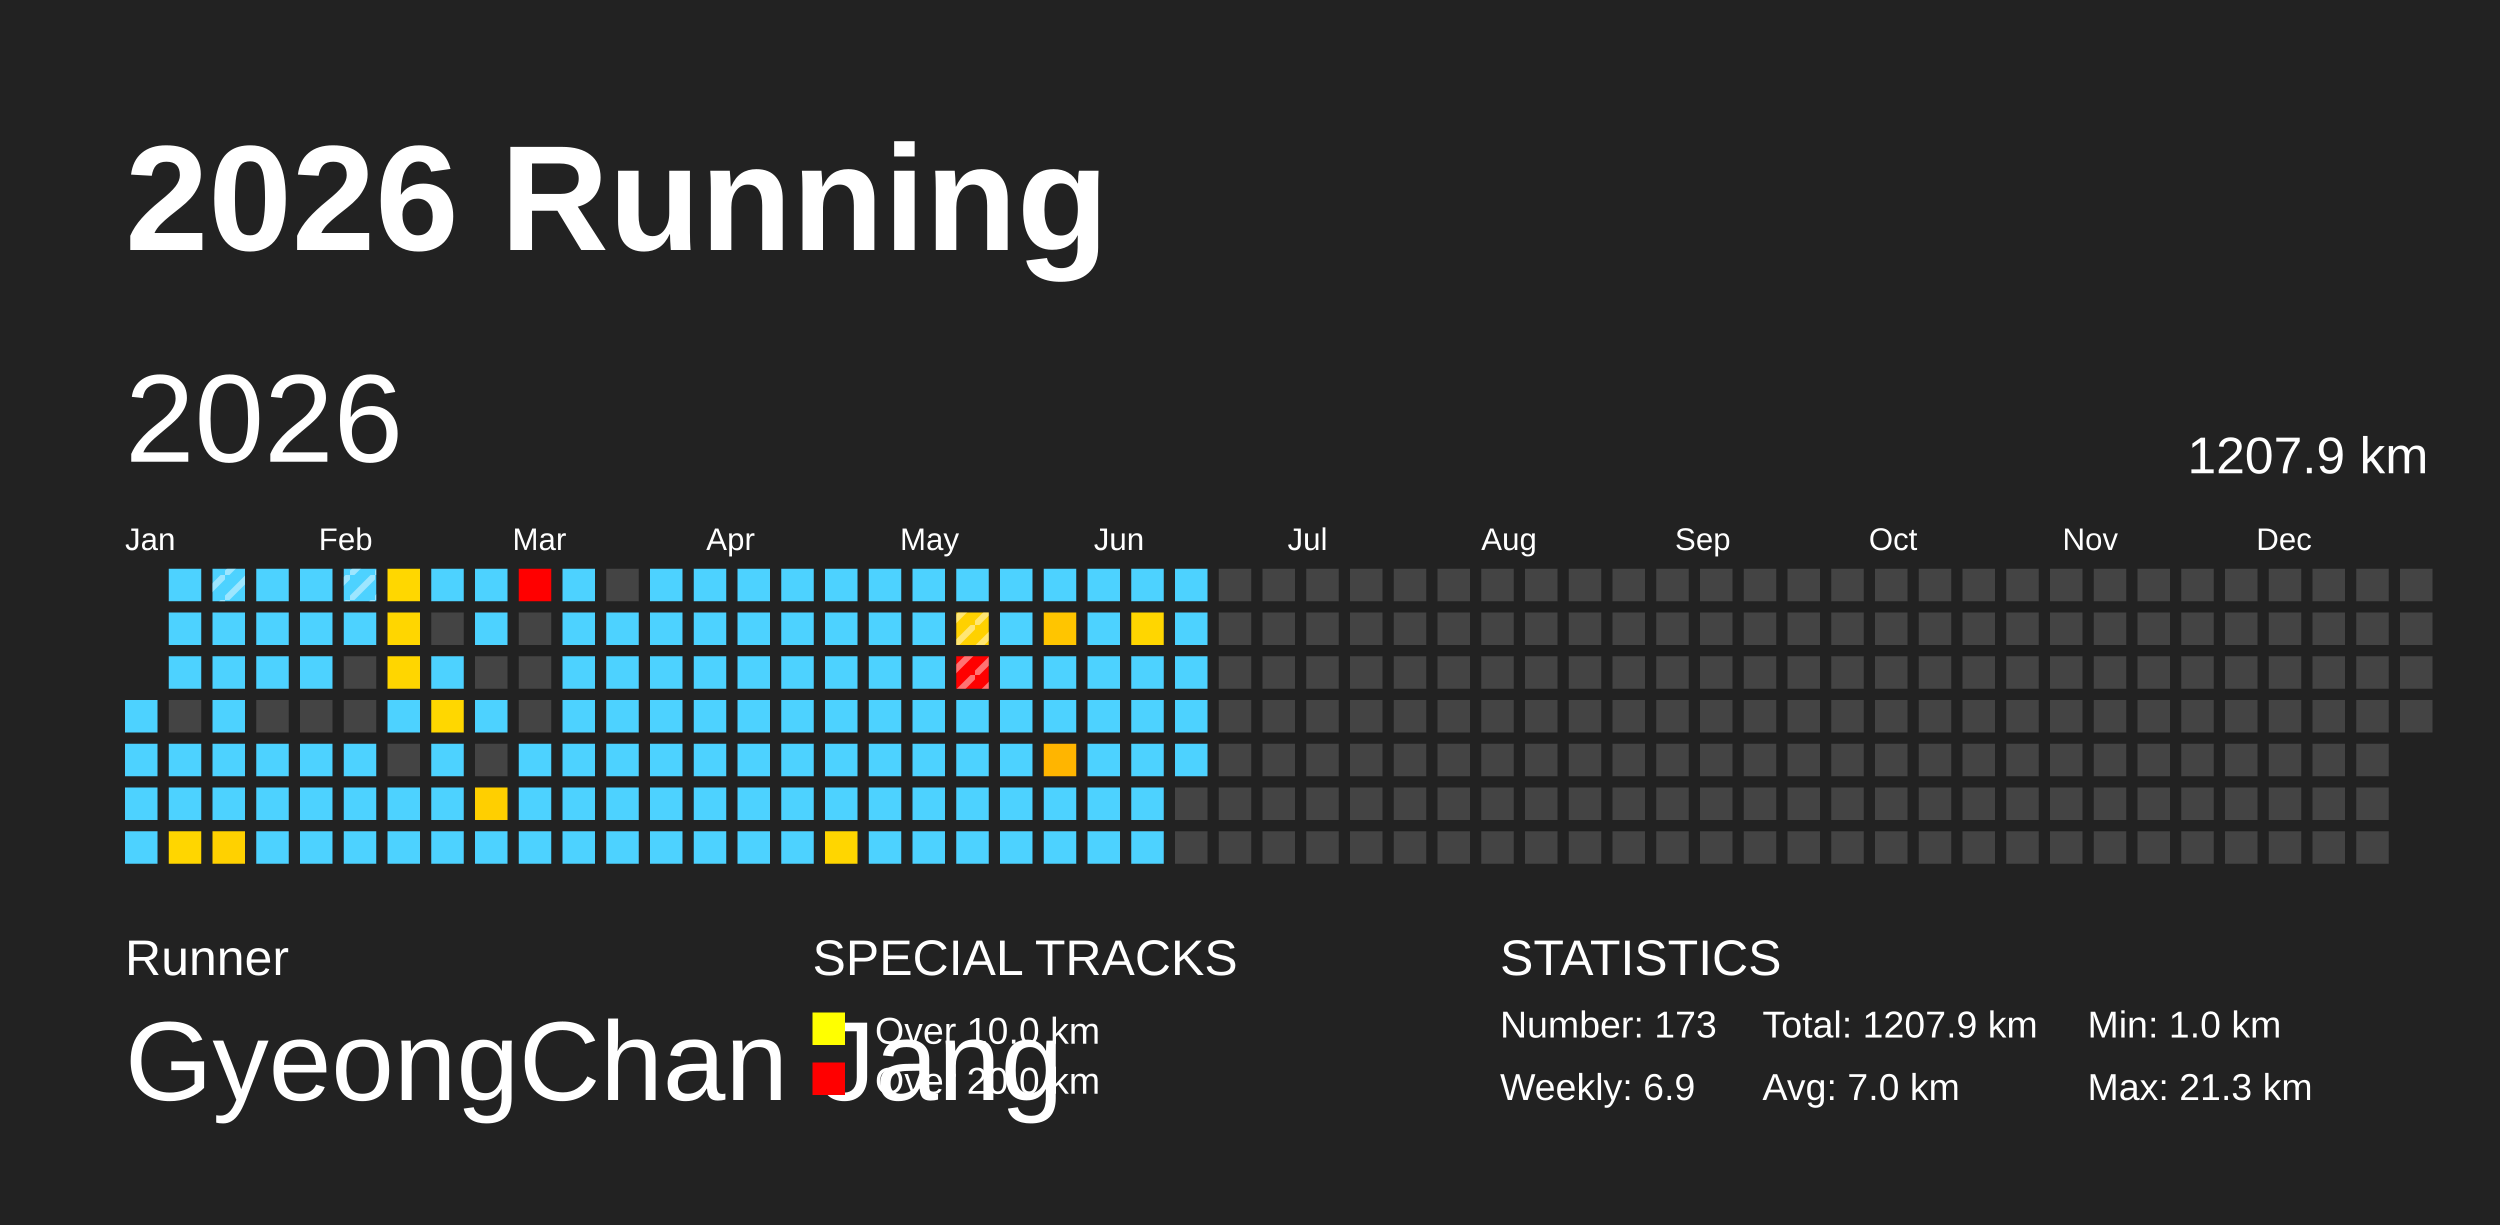
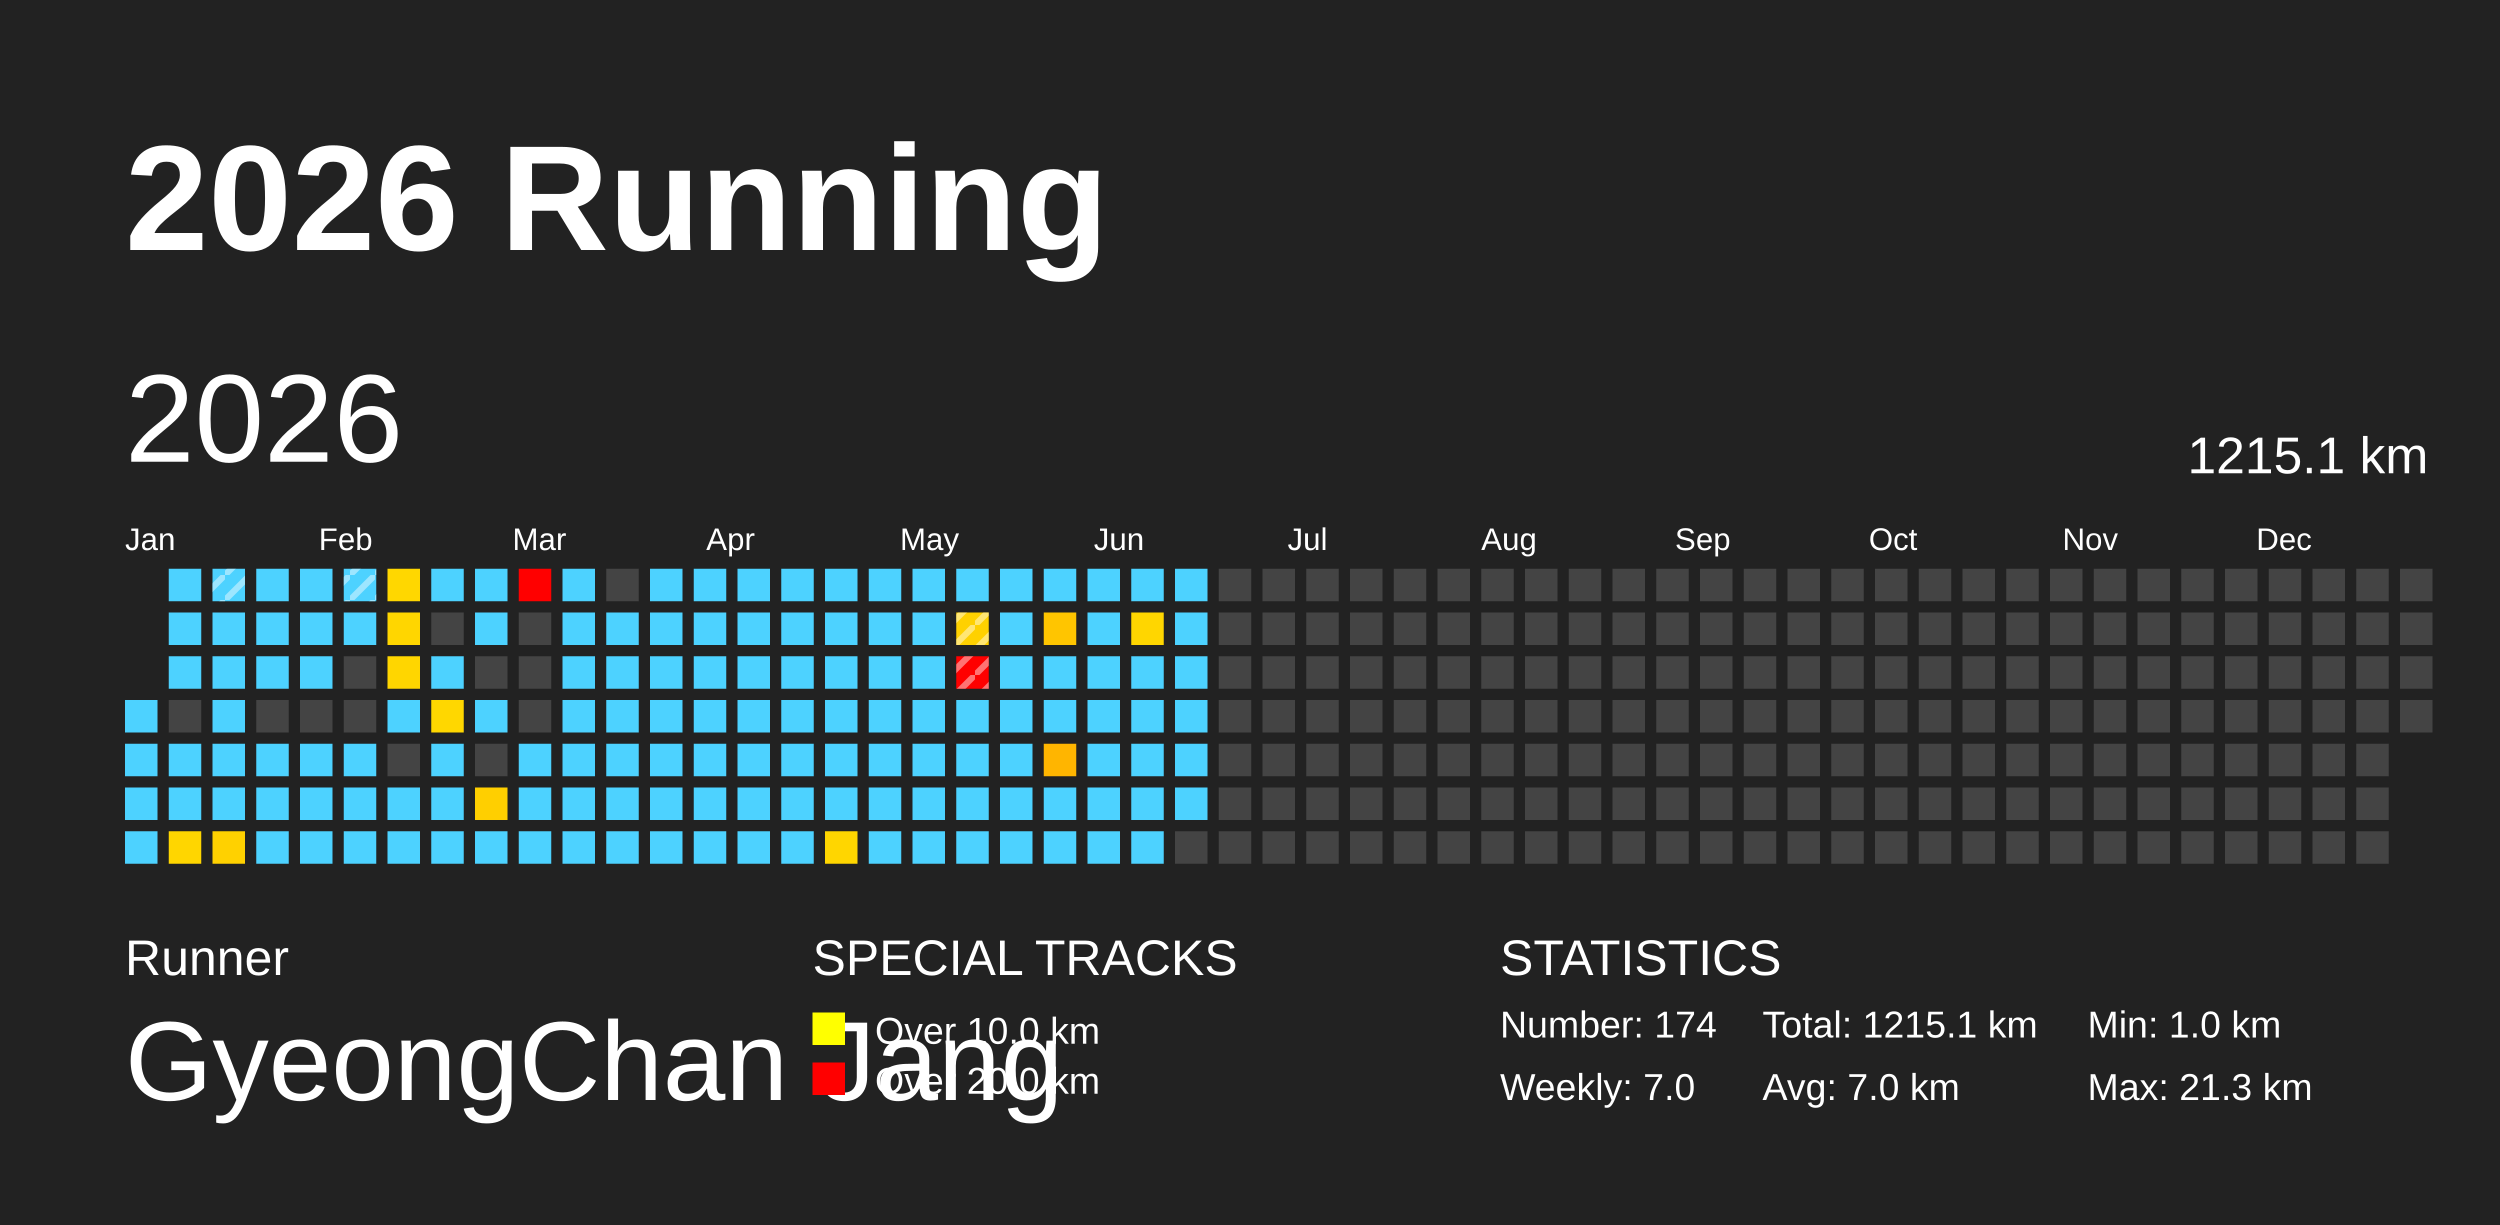
<svg xmlns="http://www.w3.org/2000/svg" baseProfile="full" height="98mm" version="1.1" viewBox="0,0,200,98" width="200mm">
  <defs>
    <pattern height="2" id="indoor-stripe" patternUnits="userSpaceOnUse" width="2">
      <line stroke="white" stroke-opacity="0.45" stroke-width="0.5" x1="0" x2="2" y1="2" y2="0" />
    </pattern>
  </defs>
  <rect fill="#222222" height="98" width="200" x="0" y="0" />
  <text fill="#FFFFFF" style="font-size:12px; font-family:Arial; font-weight:bold;" x="10" y="20">2026 Running</text>
  <text fill="#FFFFFF" style="font-size:4px; font-family:Arial" x="10" y="78">Runner</text>
  <text fill="#FFFFFF" style="font-size:9px; font-family:Arial" x="10" y="88">GyeongChan Jang</text>
  <text fill="#FFFFFF" style="font-size:4px; font-family:Arial" x="65" y="78">SPECIAL TRACKS</text>
  <rect fill="yellow" height="2.6" width="2.6" x="65" y="81" />
  <text fill="#FFFFFF" style="font-size:3px; font-family:Arial" x="70" y="83.5">Over 10.0 km</text>
  <rect fill="red" height="2.6" width="2.6" x="65" y="85" />
  <text fill="#FFFFFF" style="font-size:3px; font-family:Arial" x="70" y="87.5">Over 20.0 km</text>
  <text fill="#FFFFFF" style="font-size:4px; font-family:Arial" x="120" y="78">STATISTICS</text>
-   <text fill="#FFFFFF" style="font-size:3px; font-family:Arial" x="120" y="83">Number: 173</text>
-   <text fill="#FFFFFF" style="font-size:3px; font-family:Arial" x="120" y="88">Weekly: 6.9</text>
-   <text fill="#FFFFFF" style="font-size:3px; font-family:Arial" x="141" y="83">Total: 1207.9 km</text>
+   <text fill="#FFFFFF" style="font-size:3px; font-family:Arial" x="120" y="83">Number: 174</text>
+   <text fill="#FFFFFF" style="font-size:3px; font-family:Arial" x="120" y="88">Weekly: 7.0</text>
+   <text fill="#FFFFFF" style="font-size:3px; font-family:Arial" x="141" y="83">Total: 1215.1 km</text>
  <text fill="#FFFFFF" style="font-size:3px; font-family:Arial" x="141" y="88">Avg: 7.0 km</text>
  <text fill="#FFFFFF" style="font-size:3px; font-family:Arial" x="167" y="83">Min: 1.0 km</text>
  <text fill="#FFFFFF" style="font-size:3px; font-family:Arial" x="167" y="88">Max: 21.3 km</text>
  <text dominant-baseline="hanging" fill="#FFFFFF" style="font-size:10.0px; font-family:Arial;" x="10" y="30">2026</text>
-   <text dominant-baseline="hanging" fill="#FFFFFF" style="font-size:4.125px; font-family:Arial;" x="175" y="35">1207.9 km</text>
+   <text dominant-baseline="hanging" fill="#FFFFFF" style="font-size:4.125px; font-family:Arial;" x="175" y="35">1215.1 km</text>
  <text fill="#FFFFFF" style="font-size:2.5px; font-family:Arial" x="10.0" y="44">Jan</text>
  <text fill="#FFFFFF" style="font-size:2.5px; font-family:Arial" x="25.5" y="44">Feb</text>
  <text fill="#FFFFFF" style="font-size:2.5px; font-family:Arial" x="41.0" y="44">Mar</text>
  <text fill="#FFFFFF" style="font-size:2.5px; font-family:Arial" x="56.5" y="44">Apr</text>
  <text fill="#FFFFFF" style="font-size:2.5px; font-family:Arial" x="72.0" y="44">May</text>
  <text fill="#FFFFFF" style="font-size:2.5px; font-family:Arial" x="87.5" y="44">Jun</text>
  <text fill="#FFFFFF" style="font-size:2.5px; font-family:Arial" x="103.0" y="44">Jul</text>
  <text fill="#FFFFFF" style="font-size:2.5px; font-family:Arial" x="118.5" y="44">Aug</text>
  <text fill="#FFFFFF" style="font-size:2.5px; font-family:Arial" x="134.0" y="44">Sep</text>
  <text fill="#FFFFFF" style="font-size:2.5px; font-family:Arial" x="149.5" y="44">Oct</text>
  <text fill="#FFFFFF" style="font-size:2.5px; font-family:Arial" x="165.0" y="44">Nov</text>
  <text fill="#FFFFFF" style="font-size:2.5px; font-family:Arial" x="180.5" y="44">Dec</text>
  <rect fill="#4dd2ff" height="2.6" width="2.6" x="10.0" y="56.0" />
  <rect fill="#4dd2ff" height="2.6" width="2.6" x="10.0" y="59.5" />
  <rect fill="#4dd2ff" height="2.6" width="2.6" x="10.0" y="63.0" />
  <rect fill="#4dd2ff" height="2.6" width="2.6" x="10.0" y="66.5" />
  <rect fill="#4dd2ff" height="2.6" width="2.6" x="13.5" y="45.5" />
  <rect fill="#4dd2ff" height="2.6" width="2.6" x="13.5" y="49.0" />
  <rect fill="#4dd2ff" height="2.6" width="2.6" x="13.5" y="52.5" />
  <rect fill="#444444" height="2.6" width="2.6" x="13.5" y="56.0" />
  <rect fill="#4dd2ff" height="2.6" width="2.6" x="13.5" y="59.5" />
  <rect fill="#4dd2ff" height="2.6" width="2.6" x="13.5" y="63.0" />
  <rect fill="#ffd600" height="2.6" width="2.6" x="13.5" y="66.5" />
  <rect fill="#4dd2ff" height="2.6" width="2.6" x="17.0" y="45.5" />
  <rect fill="url(#indoor-stripe)" height="2.6" style="pointer-events: none;" width="2.6" x="17.0" y="45.5" />
  <rect fill="#4dd2ff" height="2.6" width="2.6" x="17.0" y="49.0" />
  <rect fill="#4dd2ff" height="2.6" width="2.6" x="17.0" y="52.5" />
  <rect fill="#4dd2ff" height="2.6" width="2.6" x="17.0" y="56.0" />
  <rect fill="#4dd2ff" height="2.6" width="2.6" x="17.0" y="59.5" />
  <rect fill="#4dd2ff" height="2.6" width="2.6" x="17.0" y="63.0" />
  <rect fill="#ffd100" height="2.6" width="2.6" x="17.0" y="66.5" />
  <rect fill="#4dd2ff" height="2.6" width="2.6" x="20.5" y="45.5" />
  <rect fill="#4dd2ff" height="2.6" width="2.6" x="20.5" y="49.0" />
  <rect fill="#4dd2ff" height="2.6" width="2.6" x="20.5" y="52.5" />
  <rect fill="#444444" height="2.6" width="2.6" x="20.5" y="56.0" />
  <rect fill="#4dd2ff" height="2.6" width="2.6" x="20.5" y="59.5" />
  <rect fill="#4dd2ff" height="2.6" width="2.6" x="20.5" y="63.0" />
  <rect fill="#4dd2ff" height="2.6" width="2.6" x="20.5" y="66.5" />
  <rect fill="#4dd2ff" height="2.6" width="2.6" x="24.0" y="45.5" />
  <rect fill="#4dd2ff" height="2.6" width="2.6" x="24.0" y="49.0" />
  <rect fill="#4dd2ff" height="2.6" width="2.6" x="24.0" y="52.5" />
  <rect fill="#444444" height="2.6" width="2.6" x="24.0" y="56.0" />
  <rect fill="#4dd2ff" height="2.6" width="2.6" x="24.0" y="59.5" />
  <rect fill="#4dd2ff" height="2.6" width="2.6" x="24.0" y="63.0" />
  <rect fill="#4dd2ff" height="2.6" width="2.6" x="24.0" y="66.5" />
  <rect fill="#4dd2ff" height="2.6" width="2.6" x="27.5" y="45.5" />
  <rect fill="url(#indoor-stripe)" height="2.6" style="pointer-events: none;" width="2.6" x="27.5" y="45.5" />
  <rect fill="#4dd2ff" height="2.6" width="2.6" x="27.5" y="49.0" />
  <rect fill="#444444" height="2.6" width="2.6" x="27.5" y="52.5" />
  <rect fill="#444444" height="2.6" width="2.6" x="27.5" y="56.0" />
  <rect fill="#4dd2ff" height="2.6" width="2.6" x="27.5" y="59.5" />
  <rect fill="#4dd2ff" height="2.6" width="2.6" x="27.5" y="63.0" />
  <rect fill="#4dd2ff" height="2.6" width="2.6" x="27.5" y="66.5" />
  <rect fill="#ffd700" height="2.6" width="2.6" x="31.0" y="45.5" />
  <rect fill="#ffd600" height="2.6" width="2.6" x="31.0" y="49.0" />
  <rect fill="#ffd600" height="2.6" width="2.6" x="31.0" y="52.5" />
  <rect fill="#4dd2ff" height="2.6" width="2.6" x="31.0" y="56.0" />
  <rect fill="#444444" height="2.6" width="2.6" x="31.0" y="59.5" />
  <rect fill="#4dd2ff" height="2.6" width="2.6" x="31.0" y="63.0" />
  <rect fill="#4dd2ff" height="2.6" width="2.6" x="31.0" y="66.5" />
  <rect fill="#4dd2ff" height="2.6" width="2.6" x="34.5" y="45.5" />
  <rect fill="#444444" height="2.6" width="2.6" x="34.5" y="49.0" />
  <rect fill="#4dd2ff" height="2.6" width="2.6" x="34.5" y="52.5" />
  <rect fill="#ffd700" height="2.6" width="2.6" x="34.5" y="56.0" />
  <rect fill="#4dd2ff" height="2.6" width="2.6" x="34.5" y="59.5" />
  <rect fill="#4dd2ff" height="2.6" width="2.6" x="34.5" y="63.0" />
  <rect fill="#4dd2ff" height="2.6" width="2.6" x="34.5" y="66.5" />
  <rect fill="#4dd2ff" height="2.6" width="2.6" x="38.0" y="45.5" />
  <rect fill="#4dd2ff" height="2.6" width="2.6" x="38.0" y="49.0" />
  <rect fill="#444444" height="2.6" width="2.6" x="38.0" y="52.5" />
  <rect fill="#4dd2ff" height="2.6" width="2.6" x="38.0" y="56.0" />
  <rect fill="#444444" height="2.6" width="2.6" x="38.0" y="59.5" />
  <rect fill="#ffcf00" height="2.6" width="2.6" x="38.0" y="63.0" />
  <rect fill="#4dd2ff" height="2.6" width="2.6" x="38.0" y="66.5" />
  <rect fill="red" height="2.6" width="2.6" x="41.5" y="45.5" />
  <rect fill="#444444" height="2.6" width="2.6" x="41.5" y="49.0" />
  <rect fill="#444444" height="2.6" width="2.6" x="41.5" y="52.5" />
  <rect fill="#444444" height="2.6" width="2.6" x="41.5" y="56.0" />
  <rect fill="#4dd2ff" height="2.6" width="2.6" x="41.5" y="59.5" />
  <rect fill="#4dd2ff" height="2.6" width="2.6" x="41.5" y="63.0" />
  <rect fill="#4dd2ff" height="2.6" width="2.6" x="41.5" y="66.5" />
  <rect fill="#4dd2ff" height="2.6" width="2.6" x="45.0" y="45.5" />
  <rect fill="#4dd2ff" height="2.6" width="2.6" x="45.0" y="49.0" />
  <rect fill="#4dd2ff" height="2.6" width="2.6" x="45.0" y="52.5" />
  <rect fill="#4dd2ff" height="2.6" width="2.6" x="45.0" y="56.0" />
  <rect fill="#4dd2ff" height="2.6" width="2.6" x="45.0" y="59.5" />
  <rect fill="#4dd2ff" height="2.6" width="2.6" x="45.0" y="63.0" />
  <rect fill="#4dd2ff" height="2.6" width="2.6" x="45.0" y="66.5" />
  <rect fill="#444444" height="2.6" width="2.6" x="48.5" y="45.5" />
  <rect fill="#4dd2ff" height="2.6" width="2.6" x="48.5" y="49.0" />
  <rect fill="#4dd2ff" height="2.6" width="2.6" x="48.5" y="52.5" />
  <rect fill="#4dd2ff" height="2.6" width="2.6" x="48.5" y="56.0" />
  <rect fill="#4dd2ff" height="2.6" width="2.6" x="48.5" y="59.5" />
  <rect fill="#4dd2ff" height="2.6" width="2.6" x="48.5" y="63.0" />
  <rect fill="#4dd2ff" height="2.6" width="2.6" x="48.5" y="66.5" />
  <rect fill="#4dd2ff" height="2.6" width="2.6" x="52.0" y="45.5" />
  <rect fill="#4dd2ff" height="2.6" width="2.6" x="52.0" y="49.0" />
  <rect fill="#4dd2ff" height="2.6" width="2.6" x="52.0" y="52.5" />
  <rect fill="#4dd2ff" height="2.6" width="2.6" x="52.0" y="56.0" />
  <rect fill="#4dd2ff" height="2.6" width="2.6" x="52.0" y="59.5" />
  <rect fill="#4dd2ff" height="2.6" width="2.6" x="52.0" y="63.0" />
  <rect fill="#4dd2ff" height="2.6" width="2.6" x="52.0" y="66.5" />
  <rect fill="#4dd2ff" height="2.6" width="2.6" x="55.5" y="45.5" />
  <rect fill="#4dd2ff" height="2.6" width="2.6" x="55.5" y="49.0" />
  <rect fill="#4dd2ff" height="2.6" width="2.6" x="55.5" y="52.5" />
  <rect fill="#4dd2ff" height="2.6" width="2.6" x="55.5" y="56.0" />
  <rect fill="#4dd2ff" height="2.6" width="2.6" x="55.5" y="59.5" />
  <rect fill="#4dd2ff" height="2.6" width="2.6" x="55.5" y="63.0" />
  <rect fill="#4dd2ff" height="2.6" width="2.6" x="55.5" y="66.5" />
  <rect fill="#4dd2ff" height="2.6" width="2.6" x="59.0" y="45.5" />
  <rect fill="#4dd2ff" height="2.6" width="2.6" x="59.0" y="49.0" />
  <rect fill="#4dd2ff" height="2.6" width="2.6" x="59.0" y="52.5" />
  <rect fill="#4dd2ff" height="2.6" width="2.6" x="59.0" y="56.0" />
  <rect fill="#4dd2ff" height="2.6" width="2.6" x="59.0" y="59.5" />
  <rect fill="#4dd2ff" height="2.6" width="2.6" x="59.0" y="63.0" />
  <rect fill="#4dd2ff" height="2.6" width="2.6" x="59.0" y="66.5" />
  <rect fill="#4dd2ff" height="2.6" width="2.6" x="62.5" y="45.5" />
  <rect fill="#4dd2ff" height="2.6" width="2.6" x="62.5" y="49.0" />
  <rect fill="#4dd2ff" height="2.6" width="2.6" x="62.5" y="52.5" />
  <rect fill="#4dd2ff" height="2.6" width="2.6" x="62.5" y="56.0" />
  <rect fill="#4dd2ff" height="2.6" width="2.6" x="62.5" y="59.5" />
  <rect fill="#4dd2ff" height="2.6" width="2.6" x="62.5" y="63.0" />
  <rect fill="#4dd2ff" height="2.6" width="2.6" x="62.5" y="66.5" />
  <rect fill="#4dd2ff" height="2.6" width="2.6" x="66.0" y="45.5" />
  <rect fill="#4dd2ff" height="2.6" width="2.6" x="66.0" y="49.0" />
  <rect fill="#4dd2ff" height="2.6" width="2.6" x="66.0" y="52.5" />
  <rect fill="#4dd2ff" height="2.6" width="2.6" x="66.0" y="56.0" />
  <rect fill="#4dd2ff" height="2.6" width="2.6" x="66.0" y="59.5" />
  <rect fill="#4dd2ff" height="2.6" width="2.6" x="66.0" y="63.0" />
  <rect fill="#ffd600" height="2.6" width="2.6" x="66.0" y="66.5" />
  <rect fill="#4dd2ff" height="2.6" width="2.6" x="69.5" y="45.5" />
  <rect fill="#4dd2ff" height="2.6" width="2.6" x="69.5" y="49.0" />
  <rect fill="#4dd2ff" height="2.6" width="2.6" x="69.5" y="52.5" />
  <rect fill="#4dd2ff" height="2.6" width="2.6" x="69.5" y="56.0" />
  <rect fill="#4dd2ff" height="2.6" width="2.6" x="69.5" y="59.5" />
  <rect fill="#4dd2ff" height="2.6" width="2.6" x="69.5" y="63.0" />
  <rect fill="#4dd2ff" height="2.6" width="2.6" x="69.5" y="66.5" />
  <rect fill="#4dd2ff" height="2.6" width="2.6" x="73.0" y="45.5" />
  <rect fill="#4dd2ff" height="2.6" width="2.6" x="73.0" y="49.0" />
  <rect fill="#4dd2ff" height="2.6" width="2.6" x="73.0" y="52.5" />
  <rect fill="#4dd2ff" height="2.6" width="2.6" x="73.0" y="56.0" />
  <rect fill="#4dd2ff" height="2.6" width="2.6" x="73.0" y="59.5" />
  <rect fill="#4dd2ff" height="2.6" width="2.6" x="73.0" y="63.0" />
  <rect fill="#4dd2ff" height="2.6" width="2.6" x="73.0" y="66.5" />
  <rect fill="#4dd2ff" height="2.6" width="2.6" x="76.5" y="45.5" />
  <rect fill="#ffd100" height="2.6" width="2.6" x="76.5" y="49.0" />
  <rect fill="url(#indoor-stripe)" height="2.6" style="pointer-events: none;" width="2.6" x="76.5" y="49.0" />
  <rect fill="red" height="2.6" width="2.6" x="76.5" y="52.5" />
  <rect fill="url(#indoor-stripe)" height="2.6" style="pointer-events: none;" width="2.6" x="76.5" y="52.5" />
  <rect fill="#4dd2ff" height="2.6" width="2.6" x="76.5" y="56.0" />
  <rect fill="#4dd2ff" height="2.6" width="2.6" x="76.5" y="59.5" />
  <rect fill="#4dd2ff" height="2.6" width="2.6" x="76.5" y="63.0" />
  <rect fill="#4dd2ff" height="2.6" width="2.6" x="76.5" y="66.5" />
  <rect fill="#4dd2ff" height="2.6" width="2.6" x="80.0" y="45.5" />
  <rect fill="#4dd2ff" height="2.6" width="2.6" x="80.0" y="49.0" />
  <rect fill="#4dd2ff" height="2.6" width="2.6" x="80.0" y="52.5" />
  <rect fill="#4dd2ff" height="2.6" width="2.6" x="80.0" y="56.0" />
  <rect fill="#4dd2ff" height="2.6" width="2.6" x="80.0" y="59.5" />
  <rect fill="#4dd2ff" height="2.6" width="2.6" x="80.0" y="63.0" />
  <rect fill="#4dd2ff" height="2.6" width="2.6" x="80.0" y="66.5" />
  <rect fill="#4dd2ff" height="2.6" width="2.6" x="83.5" y="45.5" />
  <rect fill="#ffc500" height="2.6" width="2.6" x="83.5" y="49.0" />
  <rect fill="#4dd2ff" height="2.6" width="2.6" x="83.5" y="52.5" />
  <rect fill="#4dd2ff" height="2.6" width="2.6" x="83.5" y="56.0" />
  <rect fill="#ffb500" height="2.6" width="2.6" x="83.5" y="59.5" />
  <rect fill="#4dd2ff" height="2.6" width="2.6" x="83.5" y="63.0" />
  <rect fill="#4dd2ff" height="2.6" width="2.6" x="83.5" y="66.5" />
  <rect fill="#4dd2ff" height="2.6" width="2.6" x="87.0" y="45.5" />
  <rect fill="#4dd2ff" height="2.6" width="2.6" x="87.0" y="49.0" />
  <rect fill="#4dd2ff" height="2.6" width="2.6" x="87.0" y="52.5" />
  <rect fill="#4dd2ff" height="2.6" width="2.6" x="87.0" y="56.0" />
  <rect fill="#4dd2ff" height="2.6" width="2.6" x="87.0" y="59.5" />
  <rect fill="#4dd2ff" height="2.6" width="2.6" x="87.0" y="63.0" />
  <rect fill="#4dd2ff" height="2.6" width="2.6" x="87.0" y="66.5" />
  <rect fill="#4dd2ff" height="2.6" width="2.6" x="90.5" y="45.5" />
  <rect fill="#ffd600" height="2.6" width="2.6" x="90.5" y="49.0" />
  <rect fill="#4dd2ff" height="2.6" width="2.6" x="90.5" y="52.5" />
  <rect fill="#4dd2ff" height="2.6" width="2.6" x="90.5" y="56.0" />
  <rect fill="#4dd2ff" height="2.6" width="2.6" x="90.5" y="59.5" />
  <rect fill="#4dd2ff" height="2.6" width="2.6" x="90.5" y="63.0" />
  <rect fill="#4dd2ff" height="2.6" width="2.6" x="90.5" y="66.5" />
  <rect fill="#4dd2ff" height="2.6" width="2.6" x="94.0" y="45.5" />
  <rect fill="#4dd2ff" height="2.6" width="2.6" x="94.0" y="49.0" />
  <rect fill="#4dd2ff" height="2.6" width="2.6" x="94.0" y="52.5" />
  <rect fill="#4dd2ff" height="2.6" width="2.6" x="94.0" y="56.0" />
  <rect fill="#4dd2ff" height="2.6" width="2.6" x="94.0" y="59.5" />
-   <rect fill="#444444" height="2.6" width="2.6" x="94.0" y="63.0" />
+   <rect fill="#4dd2ff" height="2.6" width="2.6" x="94.0" y="63.0" />
  <rect fill="#444444" height="2.6" width="2.6" x="94.0" y="66.5" />
  <rect fill="#444444" height="2.6" width="2.6" x="97.5" y="45.5" />
  <rect fill="#444444" height="2.6" width="2.6" x="97.5" y="49.0" />
  <rect fill="#444444" height="2.6" width="2.6" x="97.5" y="52.5" />
  <rect fill="#444444" height="2.6" width="2.6" x="97.5" y="56.0" />
  <rect fill="#444444" height="2.6" width="2.6" x="97.5" y="59.5" />
  <rect fill="#444444" height="2.6" width="2.6" x="97.5" y="63.0" />
  <rect fill="#444444" height="2.6" width="2.6" x="97.5" y="66.5" />
  <rect fill="#444444" height="2.6" width="2.6" x="101.0" y="45.5" />
  <rect fill="#444444" height="2.6" width="2.6" x="101.0" y="49.0" />
  <rect fill="#444444" height="2.6" width="2.6" x="101.0" y="52.5" />
  <rect fill="#444444" height="2.6" width="2.6" x="101.0" y="56.0" />
  <rect fill="#444444" height="2.6" width="2.6" x="101.0" y="59.5" />
  <rect fill="#444444" height="2.6" width="2.6" x="101.0" y="63.0" />
  <rect fill="#444444" height="2.6" width="2.6" x="101.0" y="66.5" />
  <rect fill="#444444" height="2.6" width="2.6" x="104.5" y="45.5" />
  <rect fill="#444444" height="2.6" width="2.6" x="104.5" y="49.0" />
  <rect fill="#444444" height="2.6" width="2.6" x="104.5" y="52.5" />
  <rect fill="#444444" height="2.6" width="2.6" x="104.5" y="56.0" />
  <rect fill="#444444" height="2.6" width="2.6" x="104.5" y="59.5" />
  <rect fill="#444444" height="2.6" width="2.6" x="104.5" y="63.0" />
  <rect fill="#444444" height="2.6" width="2.6" x="104.5" y="66.5" />
  <rect fill="#444444" height="2.6" width="2.6" x="108.0" y="45.5" />
  <rect fill="#444444" height="2.6" width="2.6" x="108.0" y="49.0" />
  <rect fill="#444444" height="2.6" width="2.6" x="108.0" y="52.5" />
  <rect fill="#444444" height="2.6" width="2.6" x="108.0" y="56.0" />
  <rect fill="#444444" height="2.6" width="2.6" x="108.0" y="59.5" />
  <rect fill="#444444" height="2.6" width="2.6" x="108.0" y="63.0" />
  <rect fill="#444444" height="2.6" width="2.6" x="108.0" y="66.5" />
  <rect fill="#444444" height="2.6" width="2.6" x="111.5" y="45.5" />
  <rect fill="#444444" height="2.6" width="2.6" x="111.5" y="49.0" />
  <rect fill="#444444" height="2.6" width="2.6" x="111.5" y="52.5" />
  <rect fill="#444444" height="2.6" width="2.6" x="111.5" y="56.0" />
  <rect fill="#444444" height="2.6" width="2.6" x="111.5" y="59.5" />
  <rect fill="#444444" height="2.6" width="2.6" x="111.5" y="63.0" />
  <rect fill="#444444" height="2.6" width="2.6" x="111.5" y="66.5" />
  <rect fill="#444444" height="2.6" width="2.6" x="115.0" y="45.5" />
  <rect fill="#444444" height="2.6" width="2.6" x="115.0" y="49.0" />
  <rect fill="#444444" height="2.6" width="2.6" x="115.0" y="52.5" />
  <rect fill="#444444" height="2.6" width="2.6" x="115.0" y="56.0" />
  <rect fill="#444444" height="2.6" width="2.6" x="115.0" y="59.5" />
  <rect fill="#444444" height="2.6" width="2.6" x="115.0" y="63.0" />
  <rect fill="#444444" height="2.6" width="2.6" x="115.0" y="66.5" />
  <rect fill="#444444" height="2.6" width="2.6" x="118.5" y="45.5" />
  <rect fill="#444444" height="2.6" width="2.6" x="118.5" y="49.0" />
  <rect fill="#444444" height="2.6" width="2.6" x="118.5" y="52.5" />
  <rect fill="#444444" height="2.6" width="2.6" x="118.5" y="56.0" />
  <rect fill="#444444" height="2.6" width="2.6" x="118.5" y="59.5" />
  <rect fill="#444444" height="2.6" width="2.6" x="118.5" y="63.0" />
  <rect fill="#444444" height="2.6" width="2.6" x="118.5" y="66.5" />
  <rect fill="#444444" height="2.6" width="2.6" x="122.0" y="45.5" />
  <rect fill="#444444" height="2.6" width="2.6" x="122.0" y="49.0" />
  <rect fill="#444444" height="2.6" width="2.6" x="122.0" y="52.5" />
  <rect fill="#444444" height="2.6" width="2.6" x="122.0" y="56.0" />
  <rect fill="#444444" height="2.6" width="2.6" x="122.0" y="59.5" />
  <rect fill="#444444" height="2.6" width="2.6" x="122.0" y="63.0" />
  <rect fill="#444444" height="2.6" width="2.6" x="122.0" y="66.5" />
  <rect fill="#444444" height="2.6" width="2.6" x="125.5" y="45.5" />
  <rect fill="#444444" height="2.6" width="2.6" x="125.5" y="49.0" />
  <rect fill="#444444" height="2.6" width="2.6" x="125.5" y="52.5" />
  <rect fill="#444444" height="2.6" width="2.6" x="125.5" y="56.0" />
  <rect fill="#444444" height="2.6" width="2.6" x="125.5" y="59.5" />
  <rect fill="#444444" height="2.6" width="2.6" x="125.5" y="63.0" />
  <rect fill="#444444" height="2.6" width="2.6" x="125.5" y="66.5" />
  <rect fill="#444444" height="2.6" width="2.6" x="129.0" y="45.5" />
  <rect fill="#444444" height="2.6" width="2.6" x="129.0" y="49.0" />
  <rect fill="#444444" height="2.6" width="2.6" x="129.0" y="52.5" />
  <rect fill="#444444" height="2.6" width="2.6" x="129.0" y="56.0" />
  <rect fill="#444444" height="2.6" width="2.6" x="129.0" y="59.5" />
  <rect fill="#444444" height="2.6" width="2.6" x="129.0" y="63.0" />
  <rect fill="#444444" height="2.6" width="2.6" x="129.0" y="66.5" />
  <rect fill="#444444" height="2.6" width="2.6" x="132.5" y="45.5" />
  <rect fill="#444444" height="2.6" width="2.6" x="132.5" y="49.0" />
  <rect fill="#444444" height="2.6" width="2.6" x="132.5" y="52.5" />
  <rect fill="#444444" height="2.6" width="2.6" x="132.5" y="56.0" />
  <rect fill="#444444" height="2.6" width="2.6" x="132.5" y="59.5" />
  <rect fill="#444444" height="2.6" width="2.6" x="132.5" y="63.0" />
  <rect fill="#444444" height="2.6" width="2.6" x="132.5" y="66.5" />
  <rect fill="#444444" height="2.6" width="2.6" x="136.0" y="45.5" />
  <rect fill="#444444" height="2.6" width="2.6" x="136.0" y="49.0" />
  <rect fill="#444444" height="2.6" width="2.6" x="136.0" y="52.5" />
  <rect fill="#444444" height="2.6" width="2.6" x="136.0" y="56.0" />
  <rect fill="#444444" height="2.6" width="2.6" x="136.0" y="59.5" />
  <rect fill="#444444" height="2.6" width="2.6" x="136.0" y="63.0" />
  <rect fill="#444444" height="2.6" width="2.6" x="136.0" y="66.5" />
  <rect fill="#444444" height="2.6" width="2.6" x="139.5" y="45.5" />
  <rect fill="#444444" height="2.6" width="2.6" x="139.5" y="49.0" />
  <rect fill="#444444" height="2.6" width="2.6" x="139.5" y="52.5" />
  <rect fill="#444444" height="2.6" width="2.6" x="139.5" y="56.0" />
  <rect fill="#444444" height="2.6" width="2.6" x="139.5" y="59.5" />
  <rect fill="#444444" height="2.6" width="2.6" x="139.5" y="63.0" />
  <rect fill="#444444" height="2.6" width="2.6" x="139.5" y="66.5" />
  <rect fill="#444444" height="2.6" width="2.6" x="143.0" y="45.5" />
  <rect fill="#444444" height="2.6" width="2.6" x="143.0" y="49.0" />
  <rect fill="#444444" height="2.6" width="2.6" x="143.0" y="52.5" />
  <rect fill="#444444" height="2.6" width="2.6" x="143.0" y="56.0" />
  <rect fill="#444444" height="2.6" width="2.6" x="143.0" y="59.5" />
  <rect fill="#444444" height="2.6" width="2.6" x="143.0" y="63.0" />
  <rect fill="#444444" height="2.6" width="2.6" x="143.0" y="66.5" />
  <rect fill="#444444" height="2.6" width="2.6" x="146.5" y="45.5" />
  <rect fill="#444444" height="2.6" width="2.6" x="146.5" y="49.0" />
  <rect fill="#444444" height="2.6" width="2.6" x="146.5" y="52.5" />
  <rect fill="#444444" height="2.6" width="2.6" x="146.5" y="56.0" />
  <rect fill="#444444" height="2.6" width="2.6" x="146.5" y="59.5" />
  <rect fill="#444444" height="2.6" width="2.6" x="146.5" y="63.0" />
  <rect fill="#444444" height="2.6" width="2.6" x="146.5" y="66.5" />
  <rect fill="#444444" height="2.6" width="2.6" x="150.0" y="45.5" />
  <rect fill="#444444" height="2.6" width="2.6" x="150.0" y="49.0" />
  <rect fill="#444444" height="2.6" width="2.6" x="150.0" y="52.5" />
  <rect fill="#444444" height="2.6" width="2.6" x="150.0" y="56.0" />
  <rect fill="#444444" height="2.6" width="2.6" x="150.0" y="59.5" />
  <rect fill="#444444" height="2.6" width="2.6" x="150.0" y="63.0" />
  <rect fill="#444444" height="2.6" width="2.6" x="150.0" y="66.5" />
  <rect fill="#444444" height="2.6" width="2.6" x="153.5" y="45.5" />
  <rect fill="#444444" height="2.6" width="2.6" x="153.5" y="49.0" />
  <rect fill="#444444" height="2.6" width="2.6" x="153.5" y="52.5" />
  <rect fill="#444444" height="2.6" width="2.6" x="153.5" y="56.0" />
  <rect fill="#444444" height="2.6" width="2.6" x="153.5" y="59.5" />
  <rect fill="#444444" height="2.6" width="2.6" x="153.5" y="63.0" />
  <rect fill="#444444" height="2.6" width="2.6" x="153.5" y="66.5" />
  <rect fill="#444444" height="2.6" width="2.6" x="157.0" y="45.5" />
  <rect fill="#444444" height="2.6" width="2.6" x="157.0" y="49.0" />
  <rect fill="#444444" height="2.6" width="2.6" x="157.0" y="52.5" />
  <rect fill="#444444" height="2.6" width="2.6" x="157.0" y="56.0" />
  <rect fill="#444444" height="2.6" width="2.6" x="157.0" y="59.5" />
  <rect fill="#444444" height="2.6" width="2.6" x="157.0" y="63.0" />
  <rect fill="#444444" height="2.6" width="2.6" x="157.0" y="66.5" />
  <rect fill="#444444" height="2.6" width="2.6" x="160.5" y="45.5" />
  <rect fill="#444444" height="2.6" width="2.6" x="160.5" y="49.0" />
  <rect fill="#444444" height="2.6" width="2.6" x="160.5" y="52.5" />
  <rect fill="#444444" height="2.6" width="2.6" x="160.5" y="56.0" />
  <rect fill="#444444" height="2.6" width="2.6" x="160.5" y="59.5" />
  <rect fill="#444444" height="2.6" width="2.6" x="160.5" y="63.0" />
  <rect fill="#444444" height="2.6" width="2.6" x="160.5" y="66.5" />
  <rect fill="#444444" height="2.6" width="2.6" x="164.0" y="45.5" />
  <rect fill="#444444" height="2.6" width="2.6" x="164.0" y="49.0" />
  <rect fill="#444444" height="2.6" width="2.6" x="164.0" y="52.5" />
  <rect fill="#444444" height="2.6" width="2.6" x="164.0" y="56.0" />
  <rect fill="#444444" height="2.6" width="2.6" x="164.0" y="59.5" />
  <rect fill="#444444" height="2.6" width="2.6" x="164.0" y="63.0" />
  <rect fill="#444444" height="2.6" width="2.6" x="164.0" y="66.5" />
  <rect fill="#444444" height="2.6" width="2.6" x="167.5" y="45.5" />
  <rect fill="#444444" height="2.6" width="2.6" x="167.5" y="49.0" />
  <rect fill="#444444" height="2.6" width="2.6" x="167.5" y="52.5" />
  <rect fill="#444444" height="2.6" width="2.6" x="167.5" y="56.0" />
  <rect fill="#444444" height="2.6" width="2.6" x="167.5" y="59.5" />
  <rect fill="#444444" height="2.6" width="2.6" x="167.5" y="63.0" />
  <rect fill="#444444" height="2.6" width="2.6" x="167.5" y="66.5" />
  <rect fill="#444444" height="2.6" width="2.6" x="171.0" y="45.5" />
  <rect fill="#444444" height="2.6" width="2.6" x="171.0" y="49.0" />
  <rect fill="#444444" height="2.6" width="2.6" x="171.0" y="52.5" />
  <rect fill="#444444" height="2.6" width="2.6" x="171.0" y="56.0" />
  <rect fill="#444444" height="2.6" width="2.6" x="171.0" y="59.5" />
  <rect fill="#444444" height="2.6" width="2.6" x="171.0" y="63.0" />
  <rect fill="#444444" height="2.6" width="2.6" x="171.0" y="66.5" />
  <rect fill="#444444" height="2.6" width="2.6" x="174.5" y="45.5" />
  <rect fill="#444444" height="2.6" width="2.6" x="174.5" y="49.0" />
  <rect fill="#444444" height="2.6" width="2.6" x="174.5" y="52.5" />
  <rect fill="#444444" height="2.6" width="2.6" x="174.5" y="56.0" />
  <rect fill="#444444" height="2.6" width="2.6" x="174.5" y="59.5" />
  <rect fill="#444444" height="2.6" width="2.6" x="174.5" y="63.0" />
  <rect fill="#444444" height="2.6" width="2.6" x="174.5" y="66.5" />
  <rect fill="#444444" height="2.6" width="2.6" x="178.0" y="45.5" />
  <rect fill="#444444" height="2.6" width="2.6" x="178.0" y="49.0" />
  <rect fill="#444444" height="2.6" width="2.6" x="178.0" y="52.5" />
  <rect fill="#444444" height="2.6" width="2.6" x="178.0" y="56.0" />
  <rect fill="#444444" height="2.6" width="2.6" x="178.0" y="59.5" />
  <rect fill="#444444" height="2.6" width="2.6" x="178.0" y="63.0" />
  <rect fill="#444444" height="2.6" width="2.6" x="178.0" y="66.5" />
  <rect fill="#444444" height="2.6" width="2.6" x="181.5" y="45.5" />
  <rect fill="#444444" height="2.6" width="2.6" x="181.5" y="49.0" />
  <rect fill="#444444" height="2.6" width="2.6" x="181.5" y="52.5" />
  <rect fill="#444444" height="2.6" width="2.6" x="181.5" y="56.0" />
  <rect fill="#444444" height="2.6" width="2.6" x="181.5" y="59.5" />
  <rect fill="#444444" height="2.6" width="2.6" x="181.5" y="63.0" />
  <rect fill="#444444" height="2.6" width="2.6" x="181.5" y="66.5" />
  <rect fill="#444444" height="2.6" width="2.6" x="185.0" y="45.5" />
  <rect fill="#444444" height="2.6" width="2.6" x="185.0" y="49.0" />
  <rect fill="#444444" height="2.6" width="2.6" x="185.0" y="52.5" />
  <rect fill="#444444" height="2.6" width="2.6" x="185.0" y="56.0" />
  <rect fill="#444444" height="2.6" width="2.6" x="185.0" y="59.5" />
  <rect fill="#444444" height="2.6" width="2.6" x="185.0" y="63.0" />
  <rect fill="#444444" height="2.6" width="2.6" x="185.0" y="66.5" />
  <rect fill="#444444" height="2.6" width="2.6" x="188.5" y="45.5" />
  <rect fill="#444444" height="2.6" width="2.6" x="188.5" y="49.0" />
  <rect fill="#444444" height="2.6" width="2.6" x="188.5" y="52.5" />
  <rect fill="#444444" height="2.6" width="2.6" x="188.5" y="56.0" />
  <rect fill="#444444" height="2.6" width="2.6" x="188.5" y="59.5" />
  <rect fill="#444444" height="2.6" width="2.6" x="188.5" y="63.0" />
  <rect fill="#444444" height="2.6" width="2.6" x="188.5" y="66.5" />
  <rect fill="#444444" height="2.6" width="2.6" x="192.0" y="45.5" />
  <rect fill="#444444" height="2.6" width="2.6" x="192.0" y="49.0" />
  <rect fill="#444444" height="2.6" width="2.6" x="192.0" y="52.5" />
  <rect fill="#444444" height="2.6" width="2.6" x="192.0" y="56.0" />
</svg>
